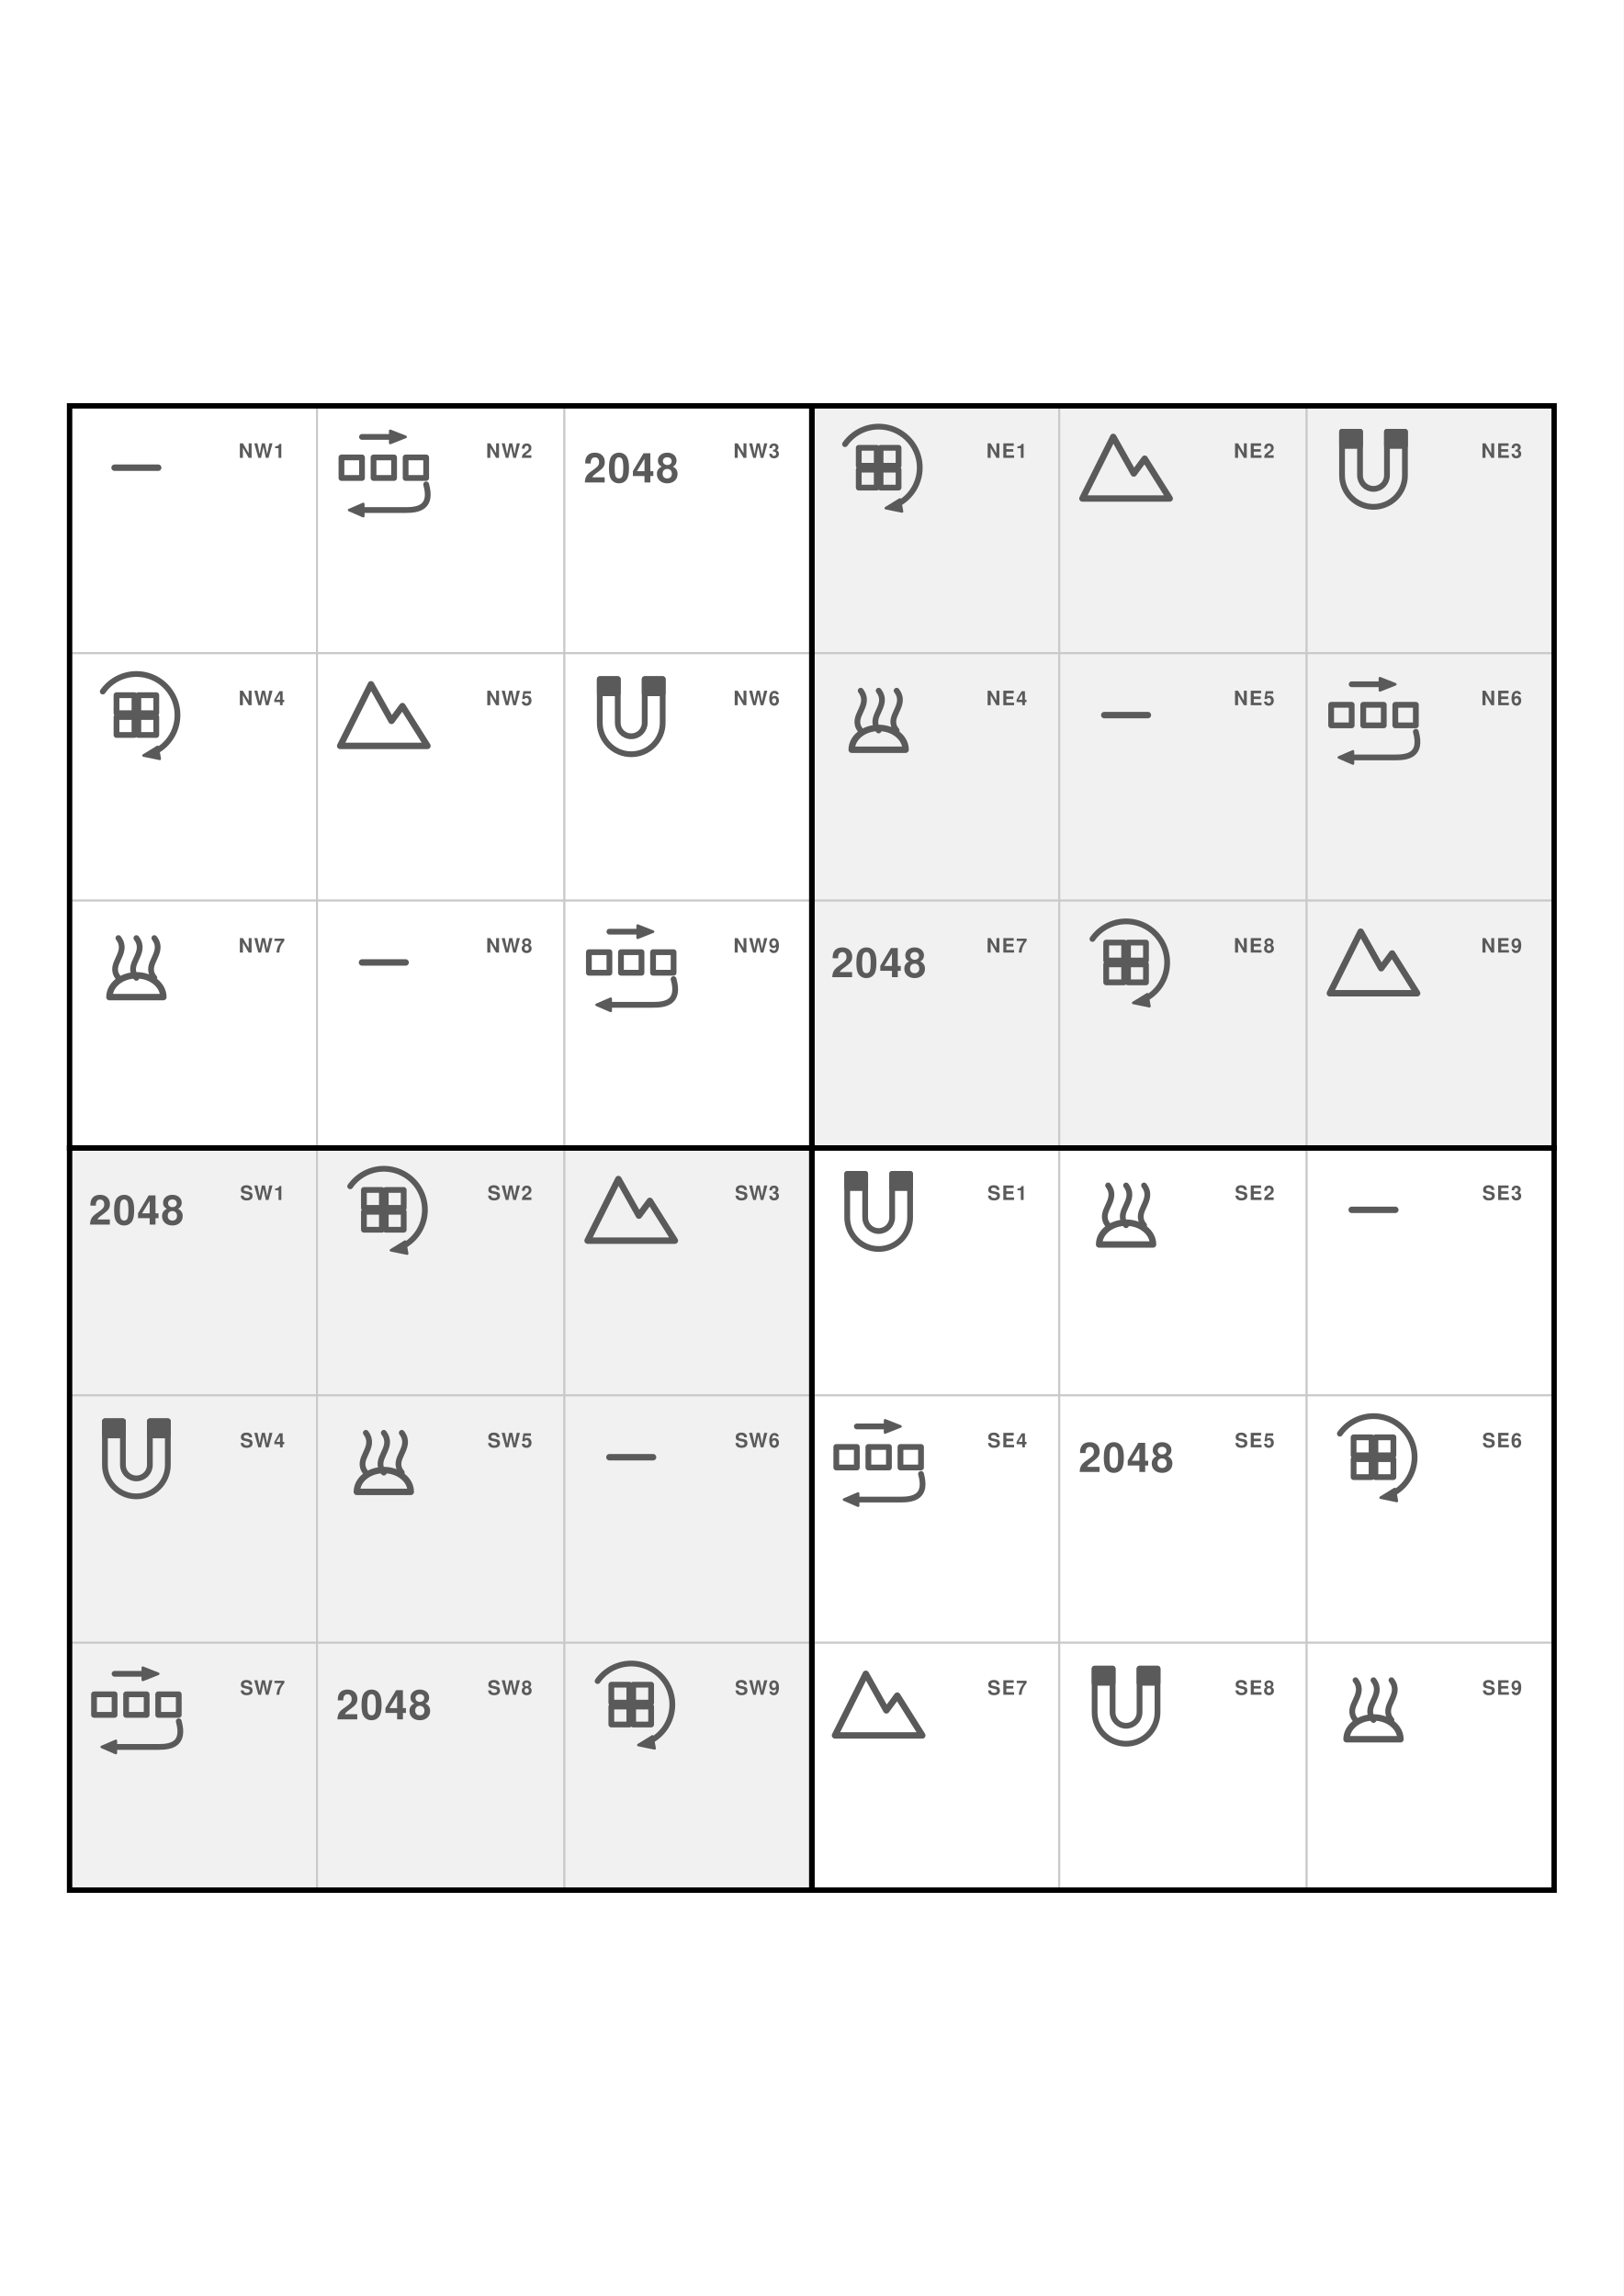
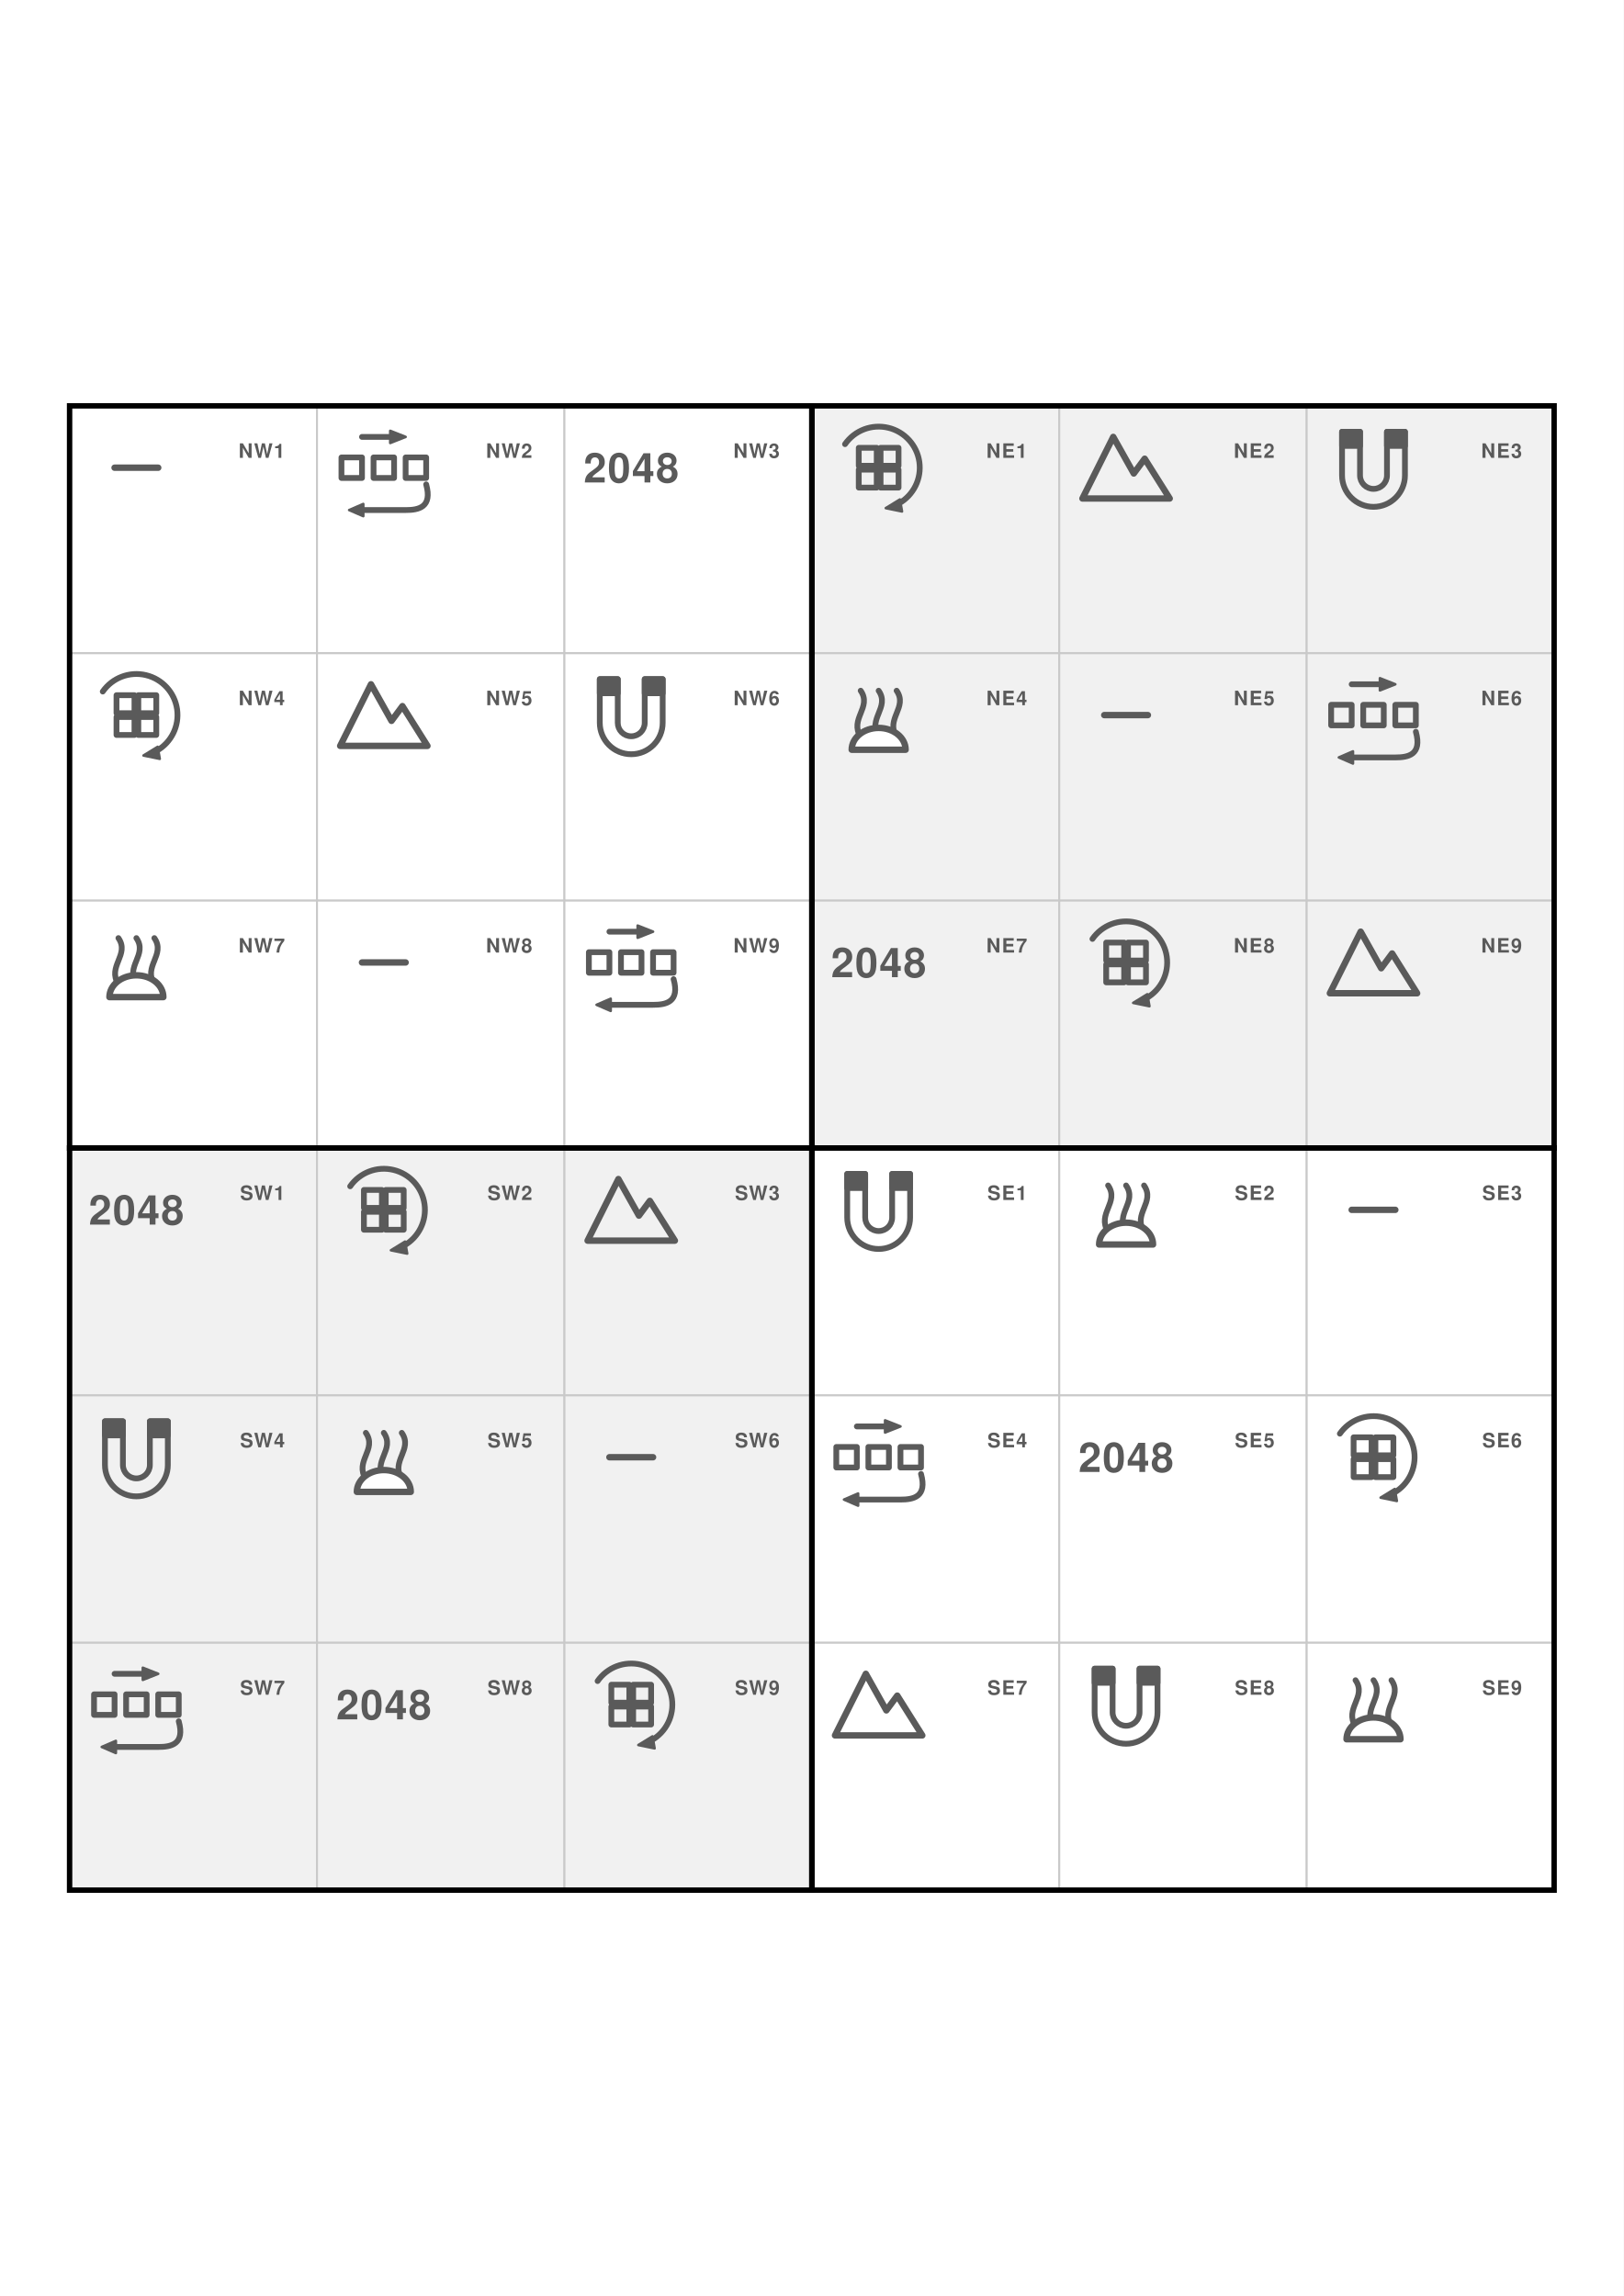
<svg xmlns="http://www.w3.org/2000/svg" width="210mm" height="297mm" viewBox="0 0 210 297">
  <rect width="210" height="297" fill="#fff" />
  <rect x="9" y="52.5" width="32" height="32" fill="#fff" stroke="#c9c9c9" stroke-width="0.25" />
  <g transform="translate(17.64 60.5)">
    <g transform="scale(0.83)">
      <path d="M -3.4 0 H 3.4" fill="none" stroke="#5a5a5a" stroke-width="1" stroke-linecap="round" stroke-linejoin="round" />
    </g>
  </g>
  <text x="36.84" y="59.22" font-family="Helvetica, Arial, sans-serif" font-size="2.56" font-weight="bold" fill="#5a5a5a" text-anchor="end" letter-spacing="0.15">NW1</text>
  <rect x="41" y="52.5" width="32" height="32" fill="#fff" stroke="#c9c9c9" stroke-width="0.25" />
  <g transform="translate(49.64 60.5)">
    <g transform="scale(0.83)">
      <path d="M -6.6 -1.6 h 3.2 v 3.2 h -3.2 Z" fill="none" stroke="#5a5a5a" stroke-width="0.9" stroke-linecap="round" stroke-linejoin="round" />
      <path d="M -1.6 -1.6 h 3.2 v 3.2 h -3.2 Z" fill="none" stroke="#5a5a5a" stroke-width="0.9" stroke-linecap="round" stroke-linejoin="round" />
      <path d="M 3.4 -1.6 h 3.2 v 3.2 h -3.2 Z" fill="none" stroke="#5a5a5a" stroke-width="0.9" stroke-linecap="round" stroke-linejoin="round" />
      <path d="M -3.4 -4.8 H 1.2" fill="none" stroke="#5a5a5a" stroke-width="0.9" stroke-linecap="round" stroke-linejoin="round" />
      <path d="M 3.4 -4.8 L 1 -3.85 L 1 -5.75 Z" fill="#5a5a5a" stroke="#5a5a5a" stroke-width="0.4" stroke-linecap="round" stroke-linejoin="round" />
      <path d="M 6.6 2.6 C 7.6 6.2 5.4 6.6 3.4 6.6 H -3.2" fill="none" stroke="#5a5a5a" stroke-width="0.9" stroke-linecap="round" stroke-linejoin="round" />
      <path d="M -5.4 6.6 L -3.2 5.65 L -3.2 7.55 Z" fill="#5a5a5a" stroke="#5a5a5a" stroke-width="0.4" stroke-linecap="round" stroke-linejoin="round" />
    </g>
  </g>
  <text x="68.84" y="59.22" font-family="Helvetica, Arial, sans-serif" font-size="2.56" font-weight="bold" fill="#5a5a5a" text-anchor="end" letter-spacing="0.15">NW2</text>
  <rect x="73" y="52.5" width="32" height="32" fill="#fff" stroke="#c9c9c9" stroke-width="0.25" />
  <g transform="translate(81.64 60.5)">
    <g transform="scale(0.83)">
      <text x="0" y="2.3" font-family="Helvetica, Arial, sans-serif" font-size="6.4" font-weight="bold" text-anchor="middle" fill="#5a5a5a" letter-spacing="0.2">2048</text>
    </g>
  </g>
  <text x="100.84" y="59.22" font-family="Helvetica, Arial, sans-serif" font-size="2.56" font-weight="bold" fill="#5a5a5a" text-anchor="end" letter-spacing="0.15">NW3</text>
  <rect x="105" y="52.5" width="32" height="32" fill="#f1f1f1" stroke="#c9c9c9" stroke-width="0.25" />
  <g transform="translate(113.64 60.5)">
    <g transform="scale(0.83)">
      <path d="M 0.3 -3.1 h 2.8 v 2.8 h -2.8 Z" fill="none" stroke="#5a5a5a" stroke-width="0.9" stroke-linecap="round" stroke-linejoin="round" />
      <path d="M -3.1 -3.1 h 2.8 v 2.8 h -2.8 Z" fill="none" stroke="#5a5a5a" stroke-width="0.9" stroke-linecap="round" stroke-linejoin="round" />
      <path d="M 0.3 0.3 h 2.8 v 2.8 h -2.8 Z" fill="none" stroke="#5a5a5a" stroke-width="0.9" stroke-linecap="round" stroke-linejoin="round" />
      <path d="M -3.1 0.3 h 2.8 v 2.8 h -2.8 Z" fill="none" stroke="#5a5a5a" stroke-width="0.9" stroke-linecap="round" stroke-linejoin="round" />
      <path d="M -5.24 -3.67 A 6.4 6.4 0 1 1 3.17 5.56" fill="none" stroke="#5a5a5a" stroke-width="0.9" stroke-linecap="round" stroke-linejoin="round" />
      <path d="M 1.11 6.3 L 3.31 4.95 L 3.64 6.82 Z" fill="#5a5a5a" stroke="#5a5a5a" stroke-width="0.4" stroke-linecap="round" stroke-linejoin="round" />
    </g>
  </g>
  <text x="132.84" y="59.22" font-family="Helvetica, Arial, sans-serif" font-size="2.56" font-weight="bold" fill="#5a5a5a" text-anchor="end" letter-spacing="0.15">NE1</text>
  <rect x="137" y="52.5" width="32" height="32" fill="#f1f1f1" stroke="#c9c9c9" stroke-width="0.25" />
  <g transform="translate(145.64 60.5)">
    <g transform="scale(0.83)">
      <path d="M -6.8 4.8 L -2 -4.8 L 1.2 0.9 L 2.9 -1.4 L 6.8 4.8 Z" fill="none" stroke="#5a5a5a" stroke-width="1" stroke-linecap="round" stroke-linejoin="round" />
    </g>
  </g>
  <text x="164.84" y="59.22" font-family="Helvetica, Arial, sans-serif" font-size="2.56" font-weight="bold" fill="#5a5a5a" text-anchor="end" letter-spacing="0.15">NE2</text>
  <rect x="169" y="52.5" width="32" height="32" fill="#f1f1f1" stroke="#c9c9c9" stroke-width="0.25" />
  <g transform="translate(177.64 60.5)">
    <g transform="scale(0.83)">
      <path d="M -4.9 -5.6 V 1.2 A 4.9 4.9 0 0 0 4.9 1.2 V -5.6 H 2.1 V 1.2 A 2.1 2.1 0 0 1 -2.1 1.2 V -5.6 Z" fill="none" stroke="#5a5a5a" stroke-width="0.9" stroke-linecap="round" stroke-linejoin="round" />
      <path d="M -4.9 -5.6 h 2.8 v 2.2 h -2.8 Z" fill="#5a5a5a" stroke="#5a5a5a" stroke-width="0.9" stroke-linecap="round" stroke-linejoin="round" />
      <path d="M 2.1 -5.6 h 2.8 v 2.2 h -2.8 Z" fill="#5a5a5a" stroke="#5a5a5a" stroke-width="0.9" stroke-linecap="round" stroke-linejoin="round" />
    </g>
  </g>
  <text x="196.84" y="59.22" font-family="Helvetica, Arial, sans-serif" font-size="2.56" font-weight="bold" fill="#5a5a5a" text-anchor="end" letter-spacing="0.15">NE3</text>
  <rect x="9" y="84.5" width="32" height="32" fill="#fff" stroke="#c9c9c9" stroke-width="0.25" />
  <g transform="translate(17.64 92.5)">
    <g transform="scale(0.83)">
      <path d="M 0.3 -3.1 h 2.8 v 2.8 h -2.8 Z" fill="none" stroke="#5a5a5a" stroke-width="0.9" stroke-linecap="round" stroke-linejoin="round" />
      <path d="M -3.1 -3.1 h 2.8 v 2.8 h -2.8 Z" fill="none" stroke="#5a5a5a" stroke-width="0.9" stroke-linecap="round" stroke-linejoin="round" />
      <path d="M 0.3 0.3 h 2.8 v 2.8 h -2.8 Z" fill="none" stroke="#5a5a5a" stroke-width="0.9" stroke-linecap="round" stroke-linejoin="round" />
      <path d="M -3.1 0.3 h 2.8 v 2.8 h -2.8 Z" fill="none" stroke="#5a5a5a" stroke-width="0.9" stroke-linecap="round" stroke-linejoin="round" />
      <path d="M -5.24 -3.67 A 6.4 6.4 0 1 1 3.17 5.56" fill="none" stroke="#5a5a5a" stroke-width="0.9" stroke-linecap="round" stroke-linejoin="round" />
      <path d="M 1.11 6.3 L 3.31 4.95 L 3.64 6.82 Z" fill="#5a5a5a" stroke="#5a5a5a" stroke-width="0.4" stroke-linecap="round" stroke-linejoin="round" />
    </g>
  </g>
  <text x="36.84" y="91.22" font-family="Helvetica, Arial, sans-serif" font-size="2.56" font-weight="bold" fill="#5a5a5a" text-anchor="end" letter-spacing="0.15">NW4</text>
  <rect x="41" y="84.5" width="32" height="32" fill="#fff" stroke="#c9c9c9" stroke-width="0.25" />
  <g transform="translate(49.64 92.5)">
    <g transform="scale(0.83)">
      <path d="M -6.8 4.8 L -2 -4.8 L 1.2 0.9 L 2.9 -1.4 L 6.8 4.8 Z" fill="none" stroke="#5a5a5a" stroke-width="1" stroke-linecap="round" stroke-linejoin="round" />
    </g>
  </g>
  <text x="68.84" y="91.22" font-family="Helvetica, Arial, sans-serif" font-size="2.56" font-weight="bold" fill="#5a5a5a" text-anchor="end" letter-spacing="0.15">NW5</text>
  <rect x="73" y="84.5" width="32" height="32" fill="#fff" stroke="#c9c9c9" stroke-width="0.25" />
  <g transform="translate(81.64 92.5)">
    <g transform="scale(0.83)">
      <path d="M -4.9 -5.6 V 1.2 A 4.9 4.9 0 0 0 4.9 1.2 V -5.6 H 2.1 V 1.2 A 2.1 2.1 0 0 1 -2.1 1.2 V -5.6 Z" fill="none" stroke="#5a5a5a" stroke-width="0.9" stroke-linecap="round" stroke-linejoin="round" />
      <path d="M -4.9 -5.6 h 2.8 v 2.2 h -2.8 Z" fill="#5a5a5a" stroke="#5a5a5a" stroke-width="0.9" stroke-linecap="round" stroke-linejoin="round" />
      <path d="M 2.1 -5.6 h 2.8 v 2.2 h -2.8 Z" fill="#5a5a5a" stroke="#5a5a5a" stroke-width="0.9" stroke-linecap="round" stroke-linejoin="round" />
    </g>
  </g>
  <text x="100.84" y="91.22" font-family="Helvetica, Arial, sans-serif" font-size="2.56" font-weight="bold" fill="#5a5a5a" text-anchor="end" letter-spacing="0.15">NW6</text>
  <rect x="105" y="84.5" width="32" height="32" fill="#f1f1f1" stroke="#c9c9c9" stroke-width="0.25" />
  <g transform="translate(113.64 92.5)">
    <g transform="scale(0.83)">
-       <path d="M -2.8 2.4 C -4.6 0.2 -1 -1.4 -2.8 -3.8" fill="none" stroke="#5a5a5a" stroke-width="0.9" stroke-linecap="round" stroke-linejoin="round" />
-       <path d="M 0 2.4 C -1.8 0.2 1.8 -1.4 0 -3.8" fill="none" stroke="#5a5a5a" stroke-width="0.9" stroke-linecap="round" stroke-linejoin="round" />
-       <path d="M 2.8 2.4 C 1 0.2 4.6 -1.4 2.8 -3.8" fill="none" stroke="#5a5a5a" stroke-width="0.9" stroke-linecap="round" stroke-linejoin="round" />
-       <path d="M -4.2 5.4 A 4.2 3.4 0 0 1 4.2 5.4 Z" fill="none" stroke="#5a5a5a" stroke-width="1" stroke-linecap="round" stroke-linejoin="round" />
+       <path d="M -2.8 3.4 C -4.6 0.6 -1 -1.2 -2.8 -3.8" fill="none" stroke="#5a5a5a" stroke-width="0.9" stroke-linecap="round" stroke-linejoin="round" />
+       <path d="M 0 3.4 C -1.8 0.6 1.8 -1.2 0 -3.8" fill="none" stroke="#5a5a5a" stroke-width="0.9" stroke-linecap="round" stroke-linejoin="round" />
+       <path d="M 2.8 3.4 C 1 0.6 4.6 -1.2 2.8 -3.8" fill="none" stroke="#5a5a5a" stroke-width="0.9" stroke-linecap="round" stroke-linejoin="round" />
+       <path d="M -4.2 5.4 A 4.2 3.4 0 0 1 4.2 5.4 Z" fill="#fff" stroke="#5a5a5a" stroke-width="1" stroke-linecap="round" stroke-linejoin="round" />
    </g>
  </g>
  <text x="132.84" y="91.22" font-family="Helvetica, Arial, sans-serif" font-size="2.56" font-weight="bold" fill="#5a5a5a" text-anchor="end" letter-spacing="0.15">NE4</text>
  <rect x="137" y="84.5" width="32" height="32" fill="#f1f1f1" stroke="#c9c9c9" stroke-width="0.25" />
  <g transform="translate(145.64 92.5)">
    <g transform="scale(0.83)">
      <path d="M -3.4 0 H 3.4" fill="none" stroke="#5a5a5a" stroke-width="1" stroke-linecap="round" stroke-linejoin="round" />
    </g>
  </g>
  <text x="164.84" y="91.22" font-family="Helvetica, Arial, sans-serif" font-size="2.56" font-weight="bold" fill="#5a5a5a" text-anchor="end" letter-spacing="0.15">NE5</text>
  <rect x="169" y="84.5" width="32" height="32" fill="#f1f1f1" stroke="#c9c9c9" stroke-width="0.25" />
  <g transform="translate(177.64 92.5)">
    <g transform="scale(0.83)">
      <path d="M -6.6 -1.6 h 3.2 v 3.2 h -3.2 Z" fill="none" stroke="#5a5a5a" stroke-width="0.9" stroke-linecap="round" stroke-linejoin="round" />
      <path d="M -1.6 -1.6 h 3.2 v 3.2 h -3.2 Z" fill="none" stroke="#5a5a5a" stroke-width="0.9" stroke-linecap="round" stroke-linejoin="round" />
      <path d="M 3.4 -1.6 h 3.2 v 3.2 h -3.2 Z" fill="none" stroke="#5a5a5a" stroke-width="0.9" stroke-linecap="round" stroke-linejoin="round" />
      <path d="M -3.4 -4.8 H 1.2" fill="none" stroke="#5a5a5a" stroke-width="0.9" stroke-linecap="round" stroke-linejoin="round" />
      <path d="M 3.4 -4.8 L 1 -3.85 L 1 -5.75 Z" fill="#5a5a5a" stroke="#5a5a5a" stroke-width="0.4" stroke-linecap="round" stroke-linejoin="round" />
      <path d="M 6.6 2.6 C 7.6 6.2 5.4 6.6 3.4 6.6 H -3.2" fill="none" stroke="#5a5a5a" stroke-width="0.9" stroke-linecap="round" stroke-linejoin="round" />
      <path d="M -5.4 6.6 L -3.2 5.65 L -3.2 7.55 Z" fill="#5a5a5a" stroke="#5a5a5a" stroke-width="0.4" stroke-linecap="round" stroke-linejoin="round" />
    </g>
  </g>
  <text x="196.84" y="91.22" font-family="Helvetica, Arial, sans-serif" font-size="2.56" font-weight="bold" fill="#5a5a5a" text-anchor="end" letter-spacing="0.15">NE6</text>
  <rect x="9" y="116.5" width="32" height="32" fill="#fff" stroke="#c9c9c9" stroke-width="0.25" />
  <g transform="translate(17.64 124.5)">
    <g transform="scale(0.83)">
-       <path d="M -2.8 2.4 C -4.6 0.2 -1 -1.4 -2.8 -3.8" fill="none" stroke="#5a5a5a" stroke-width="0.9" stroke-linecap="round" stroke-linejoin="round" />
-       <path d="M 0 2.4 C -1.8 0.2 1.8 -1.4 0 -3.8" fill="none" stroke="#5a5a5a" stroke-width="0.9" stroke-linecap="round" stroke-linejoin="round" />
-       <path d="M 2.8 2.4 C 1 0.2 4.6 -1.4 2.8 -3.8" fill="none" stroke="#5a5a5a" stroke-width="0.9" stroke-linecap="round" stroke-linejoin="round" />
-       <path d="M -4.2 5.4 A 4.2 3.4 0 0 1 4.2 5.4 Z" fill="none" stroke="#5a5a5a" stroke-width="1" stroke-linecap="round" stroke-linejoin="round" />
+       <path d="M -2.8 3.4 C -4.6 0.6 -1 -1.2 -2.8 -3.8" fill="none" stroke="#5a5a5a" stroke-width="0.9" stroke-linecap="round" stroke-linejoin="round" />
+       <path d="M 0 3.4 C -1.8 0.6 1.8 -1.2 0 -3.8" fill="none" stroke="#5a5a5a" stroke-width="0.9" stroke-linecap="round" stroke-linejoin="round" />
+       <path d="M 2.8 3.4 C 1 0.6 4.6 -1.2 2.8 -3.8" fill="none" stroke="#5a5a5a" stroke-width="0.9" stroke-linecap="round" stroke-linejoin="round" />
+       <path d="M -4.2 5.4 A 4.2 3.4 0 0 1 4.2 5.4 Z" fill="#fff" stroke="#5a5a5a" stroke-width="1" stroke-linecap="round" stroke-linejoin="round" />
    </g>
  </g>
  <text x="36.84" y="123.22" font-family="Helvetica, Arial, sans-serif" font-size="2.56" font-weight="bold" fill="#5a5a5a" text-anchor="end" letter-spacing="0.15">NW7</text>
  <rect x="41" y="116.5" width="32" height="32" fill="#fff" stroke="#c9c9c9" stroke-width="0.25" />
  <g transform="translate(49.64 124.5)">
    <g transform="scale(0.83)">
      <path d="M -3.4 0 H 3.4" fill="none" stroke="#5a5a5a" stroke-width="1" stroke-linecap="round" stroke-linejoin="round" />
    </g>
  </g>
  <text x="68.84" y="123.22" font-family="Helvetica, Arial, sans-serif" font-size="2.56" font-weight="bold" fill="#5a5a5a" text-anchor="end" letter-spacing="0.15">NW8</text>
  <rect x="73" y="116.5" width="32" height="32" fill="#fff" stroke="#c9c9c9" stroke-width="0.25" />
  <g transform="translate(81.64 124.5)">
    <g transform="scale(0.83)">
      <path d="M -6.6 -1.6 h 3.2 v 3.2 h -3.2 Z" fill="none" stroke="#5a5a5a" stroke-width="0.9" stroke-linecap="round" stroke-linejoin="round" />
      <path d="M -1.6 -1.6 h 3.2 v 3.2 h -3.2 Z" fill="none" stroke="#5a5a5a" stroke-width="0.9" stroke-linecap="round" stroke-linejoin="round" />
      <path d="M 3.4 -1.6 h 3.2 v 3.2 h -3.2 Z" fill="none" stroke="#5a5a5a" stroke-width="0.9" stroke-linecap="round" stroke-linejoin="round" />
      <path d="M -3.4 -4.8 H 1.2" fill="none" stroke="#5a5a5a" stroke-width="0.9" stroke-linecap="round" stroke-linejoin="round" />
      <path d="M 3.4 -4.8 L 1 -3.85 L 1 -5.75 Z" fill="#5a5a5a" stroke="#5a5a5a" stroke-width="0.4" stroke-linecap="round" stroke-linejoin="round" />
      <path d="M 6.6 2.6 C 7.6 6.2 5.4 6.6 3.4 6.6 H -3.2" fill="none" stroke="#5a5a5a" stroke-width="0.9" stroke-linecap="round" stroke-linejoin="round" />
      <path d="M -5.4 6.6 L -3.2 5.65 L -3.2 7.55 Z" fill="#5a5a5a" stroke="#5a5a5a" stroke-width="0.4" stroke-linecap="round" stroke-linejoin="round" />
    </g>
  </g>
  <text x="100.84" y="123.22" font-family="Helvetica, Arial, sans-serif" font-size="2.56" font-weight="bold" fill="#5a5a5a" text-anchor="end" letter-spacing="0.15">NW9</text>
  <rect x="105" y="116.5" width="32" height="32" fill="#f1f1f1" stroke="#c9c9c9" stroke-width="0.25" />
  <g transform="translate(113.64 124.5)">
    <g transform="scale(0.83)">
      <text x="0" y="2.3" font-family="Helvetica, Arial, sans-serif" font-size="6.4" font-weight="bold" text-anchor="middle" fill="#5a5a5a" letter-spacing="0.2">2048</text>
    </g>
  </g>
  <text x="132.84" y="123.22" font-family="Helvetica, Arial, sans-serif" font-size="2.56" font-weight="bold" fill="#5a5a5a" text-anchor="end" letter-spacing="0.15">NE7</text>
  <rect x="137" y="116.5" width="32" height="32" fill="#f1f1f1" stroke="#c9c9c9" stroke-width="0.25" />
  <g transform="translate(145.64 124.5)">
    <g transform="scale(0.83)">
      <path d="M 0.3 -3.1 h 2.8 v 2.8 h -2.8 Z" fill="none" stroke="#5a5a5a" stroke-width="0.9" stroke-linecap="round" stroke-linejoin="round" />
      <path d="M -3.1 -3.1 h 2.8 v 2.8 h -2.8 Z" fill="none" stroke="#5a5a5a" stroke-width="0.9" stroke-linecap="round" stroke-linejoin="round" />
      <path d="M 0.3 0.3 h 2.8 v 2.8 h -2.8 Z" fill="none" stroke="#5a5a5a" stroke-width="0.9" stroke-linecap="round" stroke-linejoin="round" />
      <path d="M -3.1 0.3 h 2.8 v 2.8 h -2.8 Z" fill="none" stroke="#5a5a5a" stroke-width="0.9" stroke-linecap="round" stroke-linejoin="round" />
      <path d="M -5.24 -3.67 A 6.4 6.4 0 1 1 3.17 5.56" fill="none" stroke="#5a5a5a" stroke-width="0.9" stroke-linecap="round" stroke-linejoin="round" />
      <path d="M 1.11 6.3 L 3.31 4.95 L 3.64 6.82 Z" fill="#5a5a5a" stroke="#5a5a5a" stroke-width="0.4" stroke-linecap="round" stroke-linejoin="round" />
    </g>
  </g>
  <text x="164.84" y="123.22" font-family="Helvetica, Arial, sans-serif" font-size="2.56" font-weight="bold" fill="#5a5a5a" text-anchor="end" letter-spacing="0.15">NE8</text>
  <rect x="169" y="116.5" width="32" height="32" fill="#f1f1f1" stroke="#c9c9c9" stroke-width="0.25" />
  <g transform="translate(177.64 124.5)">
    <g transform="scale(0.83)">
      <path d="M -6.8 4.8 L -2 -4.8 L 1.2 0.9 L 2.9 -1.4 L 6.8 4.8 Z" fill="none" stroke="#5a5a5a" stroke-width="1" stroke-linecap="round" stroke-linejoin="round" />
    </g>
  </g>
  <text x="196.84" y="123.22" font-family="Helvetica, Arial, sans-serif" font-size="2.56" font-weight="bold" fill="#5a5a5a" text-anchor="end" letter-spacing="0.15">NE9</text>
  <rect x="9" y="148.5" width="32" height="32" fill="#f1f1f1" stroke="#c9c9c9" stroke-width="0.25" />
  <g transform="translate(17.64 156.5)">
    <g transform="scale(0.83)">
      <text x="0" y="2.3" font-family="Helvetica, Arial, sans-serif" font-size="6.4" font-weight="bold" text-anchor="middle" fill="#5a5a5a" letter-spacing="0.2">2048</text>
    </g>
  </g>
  <text x="36.84" y="155.22" font-family="Helvetica, Arial, sans-serif" font-size="2.56" font-weight="bold" fill="#5a5a5a" text-anchor="end" letter-spacing="0.15">SW1</text>
  <rect x="41" y="148.5" width="32" height="32" fill="#f1f1f1" stroke="#c9c9c9" stroke-width="0.25" />
  <g transform="translate(49.64 156.5)">
    <g transform="scale(0.83)">
      <path d="M 0.3 -3.1 h 2.8 v 2.8 h -2.8 Z" fill="none" stroke="#5a5a5a" stroke-width="0.9" stroke-linecap="round" stroke-linejoin="round" />
      <path d="M -3.1 -3.1 h 2.8 v 2.8 h -2.8 Z" fill="none" stroke="#5a5a5a" stroke-width="0.9" stroke-linecap="round" stroke-linejoin="round" />
      <path d="M 0.3 0.3 h 2.8 v 2.8 h -2.8 Z" fill="none" stroke="#5a5a5a" stroke-width="0.9" stroke-linecap="round" stroke-linejoin="round" />
      <path d="M -3.1 0.3 h 2.8 v 2.8 h -2.8 Z" fill="none" stroke="#5a5a5a" stroke-width="0.9" stroke-linecap="round" stroke-linejoin="round" />
      <path d="M -5.24 -3.67 A 6.4 6.4 0 1 1 3.17 5.56" fill="none" stroke="#5a5a5a" stroke-width="0.9" stroke-linecap="round" stroke-linejoin="round" />
      <path d="M 1.11 6.3 L 3.31 4.95 L 3.64 6.82 Z" fill="#5a5a5a" stroke="#5a5a5a" stroke-width="0.4" stroke-linecap="round" stroke-linejoin="round" />
    </g>
  </g>
  <text x="68.84" y="155.22" font-family="Helvetica, Arial, sans-serif" font-size="2.56" font-weight="bold" fill="#5a5a5a" text-anchor="end" letter-spacing="0.15">SW2</text>
  <rect x="73" y="148.5" width="32" height="32" fill="#f1f1f1" stroke="#c9c9c9" stroke-width="0.25" />
  <g transform="translate(81.64 156.5)">
    <g transform="scale(0.83)">
      <path d="M -6.8 4.8 L -2 -4.8 L 1.2 0.9 L 2.9 -1.4 L 6.8 4.8 Z" fill="none" stroke="#5a5a5a" stroke-width="1" stroke-linecap="round" stroke-linejoin="round" />
    </g>
  </g>
  <text x="100.84" y="155.22" font-family="Helvetica, Arial, sans-serif" font-size="2.56" font-weight="bold" fill="#5a5a5a" text-anchor="end" letter-spacing="0.15">SW3</text>
  <rect x="105" y="148.5" width="32" height="32" fill="#fff" stroke="#c9c9c9" stroke-width="0.25" />
  <g transform="translate(113.64 156.5)">
    <g transform="scale(0.83)">
      <path d="M -4.9 -5.6 V 1.2 A 4.9 4.9 0 0 0 4.9 1.2 V -5.6 H 2.1 V 1.2 A 2.1 2.1 0 0 1 -2.1 1.2 V -5.6 Z" fill="none" stroke="#5a5a5a" stroke-width="0.9" stroke-linecap="round" stroke-linejoin="round" />
      <path d="M -4.9 -5.6 h 2.8 v 2.2 h -2.8 Z" fill="#5a5a5a" stroke="#5a5a5a" stroke-width="0.9" stroke-linecap="round" stroke-linejoin="round" />
      <path d="M 2.1 -5.6 h 2.8 v 2.2 h -2.8 Z" fill="#5a5a5a" stroke="#5a5a5a" stroke-width="0.9" stroke-linecap="round" stroke-linejoin="round" />
    </g>
  </g>
  <text x="132.84" y="155.22" font-family="Helvetica, Arial, sans-serif" font-size="2.56" font-weight="bold" fill="#5a5a5a" text-anchor="end" letter-spacing="0.15">SE1</text>
  <rect x="137" y="148.5" width="32" height="32" fill="#fff" stroke="#c9c9c9" stroke-width="0.25" />
  <g transform="translate(145.64 156.5)">
    <g transform="scale(0.83)">
-       <path d="M -2.8 2.4 C -4.6 0.2 -1 -1.4 -2.8 -3.8" fill="none" stroke="#5a5a5a" stroke-width="0.9" stroke-linecap="round" stroke-linejoin="round" />
-       <path d="M 0 2.4 C -1.8 0.2 1.8 -1.4 0 -3.8" fill="none" stroke="#5a5a5a" stroke-width="0.9" stroke-linecap="round" stroke-linejoin="round" />
-       <path d="M 2.8 2.4 C 1 0.2 4.6 -1.4 2.8 -3.8" fill="none" stroke="#5a5a5a" stroke-width="0.9" stroke-linecap="round" stroke-linejoin="round" />
-       <path d="M -4.2 5.4 A 4.2 3.4 0 0 1 4.2 5.4 Z" fill="none" stroke="#5a5a5a" stroke-width="1" stroke-linecap="round" stroke-linejoin="round" />
+       <path d="M -2.8 3.4 C -4.6 0.6 -1 -1.2 -2.8 -3.8" fill="none" stroke="#5a5a5a" stroke-width="0.9" stroke-linecap="round" stroke-linejoin="round" />
+       <path d="M 0 3.4 C -1.8 0.6 1.8 -1.2 0 -3.8" fill="none" stroke="#5a5a5a" stroke-width="0.9" stroke-linecap="round" stroke-linejoin="round" />
+       <path d="M 2.8 3.4 C 1 0.6 4.6 -1.2 2.8 -3.8" fill="none" stroke="#5a5a5a" stroke-width="0.9" stroke-linecap="round" stroke-linejoin="round" />
+       <path d="M -4.2 5.4 A 4.2 3.4 0 0 1 4.2 5.4 Z" fill="#fff" stroke="#5a5a5a" stroke-width="1" stroke-linecap="round" stroke-linejoin="round" />
    </g>
  </g>
  <text x="164.84" y="155.22" font-family="Helvetica, Arial, sans-serif" font-size="2.56" font-weight="bold" fill="#5a5a5a" text-anchor="end" letter-spacing="0.15">SE2</text>
  <rect x="169" y="148.5" width="32" height="32" fill="#fff" stroke="#c9c9c9" stroke-width="0.25" />
  <g transform="translate(177.64 156.5)">
    <g transform="scale(0.83)">
      <path d="M -3.4 0 H 3.4" fill="none" stroke="#5a5a5a" stroke-width="1" stroke-linecap="round" stroke-linejoin="round" />
    </g>
  </g>
  <text x="196.84" y="155.22" font-family="Helvetica, Arial, sans-serif" font-size="2.56" font-weight="bold" fill="#5a5a5a" text-anchor="end" letter-spacing="0.15">SE3</text>
  <rect x="9" y="180.5" width="32" height="32" fill="#f1f1f1" stroke="#c9c9c9" stroke-width="0.25" />
  <g transform="translate(17.64 188.5)">
    <g transform="scale(0.83)">
      <path d="M -4.9 -5.6 V 1.2 A 4.9 4.9 0 0 0 4.9 1.2 V -5.6 H 2.1 V 1.2 A 2.1 2.1 0 0 1 -2.1 1.2 V -5.6 Z" fill="none" stroke="#5a5a5a" stroke-width="0.9" stroke-linecap="round" stroke-linejoin="round" />
      <path d="M -4.9 -5.6 h 2.8 v 2.2 h -2.8 Z" fill="#5a5a5a" stroke="#5a5a5a" stroke-width="0.9" stroke-linecap="round" stroke-linejoin="round" />
      <path d="M 2.1 -5.6 h 2.8 v 2.2 h -2.8 Z" fill="#5a5a5a" stroke="#5a5a5a" stroke-width="0.9" stroke-linecap="round" stroke-linejoin="round" />
    </g>
  </g>
  <text x="36.84" y="187.22" font-family="Helvetica, Arial, sans-serif" font-size="2.56" font-weight="bold" fill="#5a5a5a" text-anchor="end" letter-spacing="0.15">SW4</text>
  <rect x="41" y="180.5" width="32" height="32" fill="#f1f1f1" stroke="#c9c9c9" stroke-width="0.25" />
  <g transform="translate(49.64 188.5)">
    <g transform="scale(0.83)">
-       <path d="M -2.8 2.4 C -4.6 0.2 -1 -1.4 -2.8 -3.8" fill="none" stroke="#5a5a5a" stroke-width="0.9" stroke-linecap="round" stroke-linejoin="round" />
-       <path d="M 0 2.4 C -1.8 0.2 1.8 -1.4 0 -3.8" fill="none" stroke="#5a5a5a" stroke-width="0.9" stroke-linecap="round" stroke-linejoin="round" />
-       <path d="M 2.8 2.4 C 1 0.2 4.6 -1.4 2.8 -3.8" fill="none" stroke="#5a5a5a" stroke-width="0.9" stroke-linecap="round" stroke-linejoin="round" />
-       <path d="M -4.2 5.4 A 4.2 3.4 0 0 1 4.2 5.4 Z" fill="none" stroke="#5a5a5a" stroke-width="1" stroke-linecap="round" stroke-linejoin="round" />
+       <path d="M -2.8 3.4 C -4.6 0.6 -1 -1.2 -2.8 -3.8" fill="none" stroke="#5a5a5a" stroke-width="0.9" stroke-linecap="round" stroke-linejoin="round" />
+       <path d="M 0 3.4 C -1.8 0.6 1.8 -1.2 0 -3.8" fill="none" stroke="#5a5a5a" stroke-width="0.9" stroke-linecap="round" stroke-linejoin="round" />
+       <path d="M 2.8 3.4 C 1 0.6 4.6 -1.2 2.8 -3.8" fill="none" stroke="#5a5a5a" stroke-width="0.9" stroke-linecap="round" stroke-linejoin="round" />
+       <path d="M -4.2 5.4 A 4.2 3.4 0 0 1 4.2 5.4 Z" fill="#fff" stroke="#5a5a5a" stroke-width="1" stroke-linecap="round" stroke-linejoin="round" />
    </g>
  </g>
  <text x="68.84" y="187.22" font-family="Helvetica, Arial, sans-serif" font-size="2.56" font-weight="bold" fill="#5a5a5a" text-anchor="end" letter-spacing="0.15">SW5</text>
  <rect x="73" y="180.5" width="32" height="32" fill="#f1f1f1" stroke="#c9c9c9" stroke-width="0.25" />
  <g transform="translate(81.64 188.5)">
    <g transform="scale(0.83)">
      <path d="M -3.4 0 H 3.4" fill="none" stroke="#5a5a5a" stroke-width="1" stroke-linecap="round" stroke-linejoin="round" />
    </g>
  </g>
  <text x="100.84" y="187.22" font-family="Helvetica, Arial, sans-serif" font-size="2.56" font-weight="bold" fill="#5a5a5a" text-anchor="end" letter-spacing="0.15">SW6</text>
  <rect x="105" y="180.5" width="32" height="32" fill="#fff" stroke="#c9c9c9" stroke-width="0.25" />
  <g transform="translate(113.64 188.5)">
    <g transform="scale(0.83)">
      <path d="M -6.6 -1.6 h 3.2 v 3.2 h -3.2 Z" fill="none" stroke="#5a5a5a" stroke-width="0.9" stroke-linecap="round" stroke-linejoin="round" />
      <path d="M -1.6 -1.6 h 3.2 v 3.2 h -3.2 Z" fill="none" stroke="#5a5a5a" stroke-width="0.9" stroke-linecap="round" stroke-linejoin="round" />
      <path d="M 3.4 -1.6 h 3.2 v 3.2 h -3.2 Z" fill="none" stroke="#5a5a5a" stroke-width="0.9" stroke-linecap="round" stroke-linejoin="round" />
      <path d="M -3.4 -4.8 H 1.2" fill="none" stroke="#5a5a5a" stroke-width="0.9" stroke-linecap="round" stroke-linejoin="round" />
      <path d="M 3.4 -4.8 L 1 -3.85 L 1 -5.75 Z" fill="#5a5a5a" stroke="#5a5a5a" stroke-width="0.4" stroke-linecap="round" stroke-linejoin="round" />
      <path d="M 6.6 2.6 C 7.6 6.2 5.4 6.6 3.4 6.6 H -3.2" fill="none" stroke="#5a5a5a" stroke-width="0.9" stroke-linecap="round" stroke-linejoin="round" />
      <path d="M -5.4 6.6 L -3.2 5.65 L -3.2 7.55 Z" fill="#5a5a5a" stroke="#5a5a5a" stroke-width="0.4" stroke-linecap="round" stroke-linejoin="round" />
    </g>
  </g>
  <text x="132.84" y="187.22" font-family="Helvetica, Arial, sans-serif" font-size="2.56" font-weight="bold" fill="#5a5a5a" text-anchor="end" letter-spacing="0.15">SE4</text>
  <rect x="137" y="180.5" width="32" height="32" fill="#fff" stroke="#c9c9c9" stroke-width="0.25" />
  <g transform="translate(145.64 188.5)">
    <g transform="scale(0.83)">
      <text x="0" y="2.3" font-family="Helvetica, Arial, sans-serif" font-size="6.4" font-weight="bold" text-anchor="middle" fill="#5a5a5a" letter-spacing="0.2">2048</text>
    </g>
  </g>
  <text x="164.84" y="187.22" font-family="Helvetica, Arial, sans-serif" font-size="2.56" font-weight="bold" fill="#5a5a5a" text-anchor="end" letter-spacing="0.15">SE5</text>
  <rect x="169" y="180.5" width="32" height="32" fill="#fff" stroke="#c9c9c9" stroke-width="0.25" />
  <g transform="translate(177.64 188.5)">
    <g transform="scale(0.83)">
      <path d="M 0.3 -3.1 h 2.8 v 2.8 h -2.8 Z" fill="none" stroke="#5a5a5a" stroke-width="0.9" stroke-linecap="round" stroke-linejoin="round" />
      <path d="M -3.1 -3.1 h 2.8 v 2.8 h -2.8 Z" fill="none" stroke="#5a5a5a" stroke-width="0.9" stroke-linecap="round" stroke-linejoin="round" />
      <path d="M 0.3 0.3 h 2.8 v 2.8 h -2.8 Z" fill="none" stroke="#5a5a5a" stroke-width="0.9" stroke-linecap="round" stroke-linejoin="round" />
      <path d="M -3.1 0.3 h 2.8 v 2.8 h -2.8 Z" fill="none" stroke="#5a5a5a" stroke-width="0.9" stroke-linecap="round" stroke-linejoin="round" />
      <path d="M -5.24 -3.67 A 6.4 6.4 0 1 1 3.17 5.56" fill="none" stroke="#5a5a5a" stroke-width="0.9" stroke-linecap="round" stroke-linejoin="round" />
      <path d="M 1.11 6.3 L 3.31 4.95 L 3.64 6.82 Z" fill="#5a5a5a" stroke="#5a5a5a" stroke-width="0.4" stroke-linecap="round" stroke-linejoin="round" />
    </g>
  </g>
  <text x="196.84" y="187.22" font-family="Helvetica, Arial, sans-serif" font-size="2.56" font-weight="bold" fill="#5a5a5a" text-anchor="end" letter-spacing="0.15">SE6</text>
  <rect x="9" y="212.5" width="32" height="32" fill="#f1f1f1" stroke="#c9c9c9" stroke-width="0.25" />
  <g transform="translate(17.64 220.5)">
    <g transform="scale(0.83)">
      <path d="M -6.6 -1.6 h 3.2 v 3.2 h -3.2 Z" fill="none" stroke="#5a5a5a" stroke-width="0.9" stroke-linecap="round" stroke-linejoin="round" />
      <path d="M -1.6 -1.6 h 3.2 v 3.2 h -3.2 Z" fill="none" stroke="#5a5a5a" stroke-width="0.9" stroke-linecap="round" stroke-linejoin="round" />
      <path d="M 3.4 -1.6 h 3.2 v 3.2 h -3.2 Z" fill="none" stroke="#5a5a5a" stroke-width="0.9" stroke-linecap="round" stroke-linejoin="round" />
      <path d="M -3.4 -4.8 H 1.2" fill="none" stroke="#5a5a5a" stroke-width="0.9" stroke-linecap="round" stroke-linejoin="round" />
      <path d="M 3.4 -4.8 L 1 -3.85 L 1 -5.75 Z" fill="#5a5a5a" stroke="#5a5a5a" stroke-width="0.4" stroke-linecap="round" stroke-linejoin="round" />
      <path d="M 6.6 2.6 C 7.6 6.2 5.4 6.6 3.4 6.6 H -3.2" fill="none" stroke="#5a5a5a" stroke-width="0.9" stroke-linecap="round" stroke-linejoin="round" />
      <path d="M -5.4 6.6 L -3.2 5.65 L -3.2 7.55 Z" fill="#5a5a5a" stroke="#5a5a5a" stroke-width="0.4" stroke-linecap="round" stroke-linejoin="round" />
    </g>
  </g>
  <text x="36.84" y="219.22" font-family="Helvetica, Arial, sans-serif" font-size="2.56" font-weight="bold" fill="#5a5a5a" text-anchor="end" letter-spacing="0.15">SW7</text>
  <rect x="41" y="212.5" width="32" height="32" fill="#f1f1f1" stroke="#c9c9c9" stroke-width="0.25" />
  <g transform="translate(49.64 220.5)">
    <g transform="scale(0.83)">
      <text x="0" y="2.3" font-family="Helvetica, Arial, sans-serif" font-size="6.4" font-weight="bold" text-anchor="middle" fill="#5a5a5a" letter-spacing="0.2">2048</text>
    </g>
  </g>
  <text x="68.84" y="219.22" font-family="Helvetica, Arial, sans-serif" font-size="2.56" font-weight="bold" fill="#5a5a5a" text-anchor="end" letter-spacing="0.15">SW8</text>
  <rect x="73" y="212.5" width="32" height="32" fill="#f1f1f1" stroke="#c9c9c9" stroke-width="0.25" />
  <g transform="translate(81.64 220.5)">
    <g transform="scale(0.83)">
      <path d="M 0.3 -3.1 h 2.8 v 2.8 h -2.8 Z" fill="none" stroke="#5a5a5a" stroke-width="0.9" stroke-linecap="round" stroke-linejoin="round" />
      <path d="M -3.1 -3.1 h 2.8 v 2.8 h -2.8 Z" fill="none" stroke="#5a5a5a" stroke-width="0.9" stroke-linecap="round" stroke-linejoin="round" />
      <path d="M 0.3 0.3 h 2.8 v 2.8 h -2.8 Z" fill="none" stroke="#5a5a5a" stroke-width="0.9" stroke-linecap="round" stroke-linejoin="round" />
      <path d="M -3.1 0.3 h 2.8 v 2.8 h -2.8 Z" fill="none" stroke="#5a5a5a" stroke-width="0.9" stroke-linecap="round" stroke-linejoin="round" />
      <path d="M -5.24 -3.67 A 6.4 6.4 0 1 1 3.17 5.56" fill="none" stroke="#5a5a5a" stroke-width="0.9" stroke-linecap="round" stroke-linejoin="round" />
      <path d="M 1.11 6.3 L 3.31 4.95 L 3.64 6.82 Z" fill="#5a5a5a" stroke="#5a5a5a" stroke-width="0.4" stroke-linecap="round" stroke-linejoin="round" />
    </g>
  </g>
  <text x="100.84" y="219.22" font-family="Helvetica, Arial, sans-serif" font-size="2.56" font-weight="bold" fill="#5a5a5a" text-anchor="end" letter-spacing="0.15">SW9</text>
  <rect x="105" y="212.5" width="32" height="32" fill="#fff" stroke="#c9c9c9" stroke-width="0.25" />
  <g transform="translate(113.64 220.5)">
    <g transform="scale(0.83)">
      <path d="M -6.8 4.8 L -2 -4.8 L 1.2 0.9 L 2.9 -1.4 L 6.8 4.8 Z" fill="none" stroke="#5a5a5a" stroke-width="1" stroke-linecap="round" stroke-linejoin="round" />
    </g>
  </g>
  <text x="132.84" y="219.22" font-family="Helvetica, Arial, sans-serif" font-size="2.56" font-weight="bold" fill="#5a5a5a" text-anchor="end" letter-spacing="0.15">SE7</text>
  <rect x="137" y="212.5" width="32" height="32" fill="#fff" stroke="#c9c9c9" stroke-width="0.25" />
  <g transform="translate(145.64 220.5)">
    <g transform="scale(0.83)">
      <path d="M -4.9 -5.6 V 1.2 A 4.9 4.9 0 0 0 4.9 1.2 V -5.6 H 2.1 V 1.2 A 2.1 2.1 0 0 1 -2.1 1.2 V -5.6 Z" fill="none" stroke="#5a5a5a" stroke-width="0.9" stroke-linecap="round" stroke-linejoin="round" />
      <path d="M -4.9 -5.6 h 2.8 v 2.2 h -2.8 Z" fill="#5a5a5a" stroke="#5a5a5a" stroke-width="0.9" stroke-linecap="round" stroke-linejoin="round" />
      <path d="M 2.1 -5.6 h 2.8 v 2.2 h -2.8 Z" fill="#5a5a5a" stroke="#5a5a5a" stroke-width="0.9" stroke-linecap="round" stroke-linejoin="round" />
    </g>
  </g>
  <text x="164.84" y="219.22" font-family="Helvetica, Arial, sans-serif" font-size="2.56" font-weight="bold" fill="#5a5a5a" text-anchor="end" letter-spacing="0.15">SE8</text>
  <rect x="169" y="212.5" width="32" height="32" fill="#fff" stroke="#c9c9c9" stroke-width="0.25" />
  <g transform="translate(177.64 220.5)">
    <g transform="scale(0.83)">
-       <path d="M -2.8 2.4 C -4.6 0.2 -1 -1.4 -2.8 -3.8" fill="none" stroke="#5a5a5a" stroke-width="0.9" stroke-linecap="round" stroke-linejoin="round" />
-       <path d="M 0 2.4 C -1.8 0.2 1.8 -1.4 0 -3.8" fill="none" stroke="#5a5a5a" stroke-width="0.9" stroke-linecap="round" stroke-linejoin="round" />
-       <path d="M 2.8 2.4 C 1 0.2 4.6 -1.4 2.8 -3.8" fill="none" stroke="#5a5a5a" stroke-width="0.9" stroke-linecap="round" stroke-linejoin="round" />
-       <path d="M -4.2 5.4 A 4.2 3.4 0 0 1 4.2 5.4 Z" fill="none" stroke="#5a5a5a" stroke-width="1" stroke-linecap="round" stroke-linejoin="round" />
+       <path d="M -2.8 3.4 C -4.6 0.6 -1 -1.2 -2.8 -3.8" fill="none" stroke="#5a5a5a" stroke-width="0.9" stroke-linecap="round" stroke-linejoin="round" />
+       <path d="M 0 3.4 C -1.8 0.6 1.8 -1.2 0 -3.8" fill="none" stroke="#5a5a5a" stroke-width="0.9" stroke-linecap="round" stroke-linejoin="round" />
+       <path d="M 2.8 3.4 C 1 0.6 4.6 -1.2 2.8 -3.8" fill="none" stroke="#5a5a5a" stroke-width="0.9" stroke-linecap="round" stroke-linejoin="round" />
+       <path d="M -4.2 5.4 A 4.2 3.4 0 0 1 4.2 5.4 Z" fill="#fff" stroke="#5a5a5a" stroke-width="1" stroke-linecap="round" stroke-linejoin="round" />
    </g>
  </g>
  <text x="196.84" y="219.22" font-family="Helvetica, Arial, sans-serif" font-size="2.56" font-weight="bold" fill="#5a5a5a" text-anchor="end" letter-spacing="0.15">SE9</text>
  <rect x="9" y="52.5" width="96" height="96" fill="none" stroke="#000" stroke-width="0.7" />
  <rect x="105" y="52.5" width="96" height="96" fill="none" stroke="#000" stroke-width="0.7" />
  <rect x="9" y="148.5" width="96" height="96" fill="none" stroke="#000" stroke-width="0.7" />
  <rect x="105" y="148.5" width="96" height="96" fill="none" stroke="#000" stroke-width="0.7" />
</svg>
